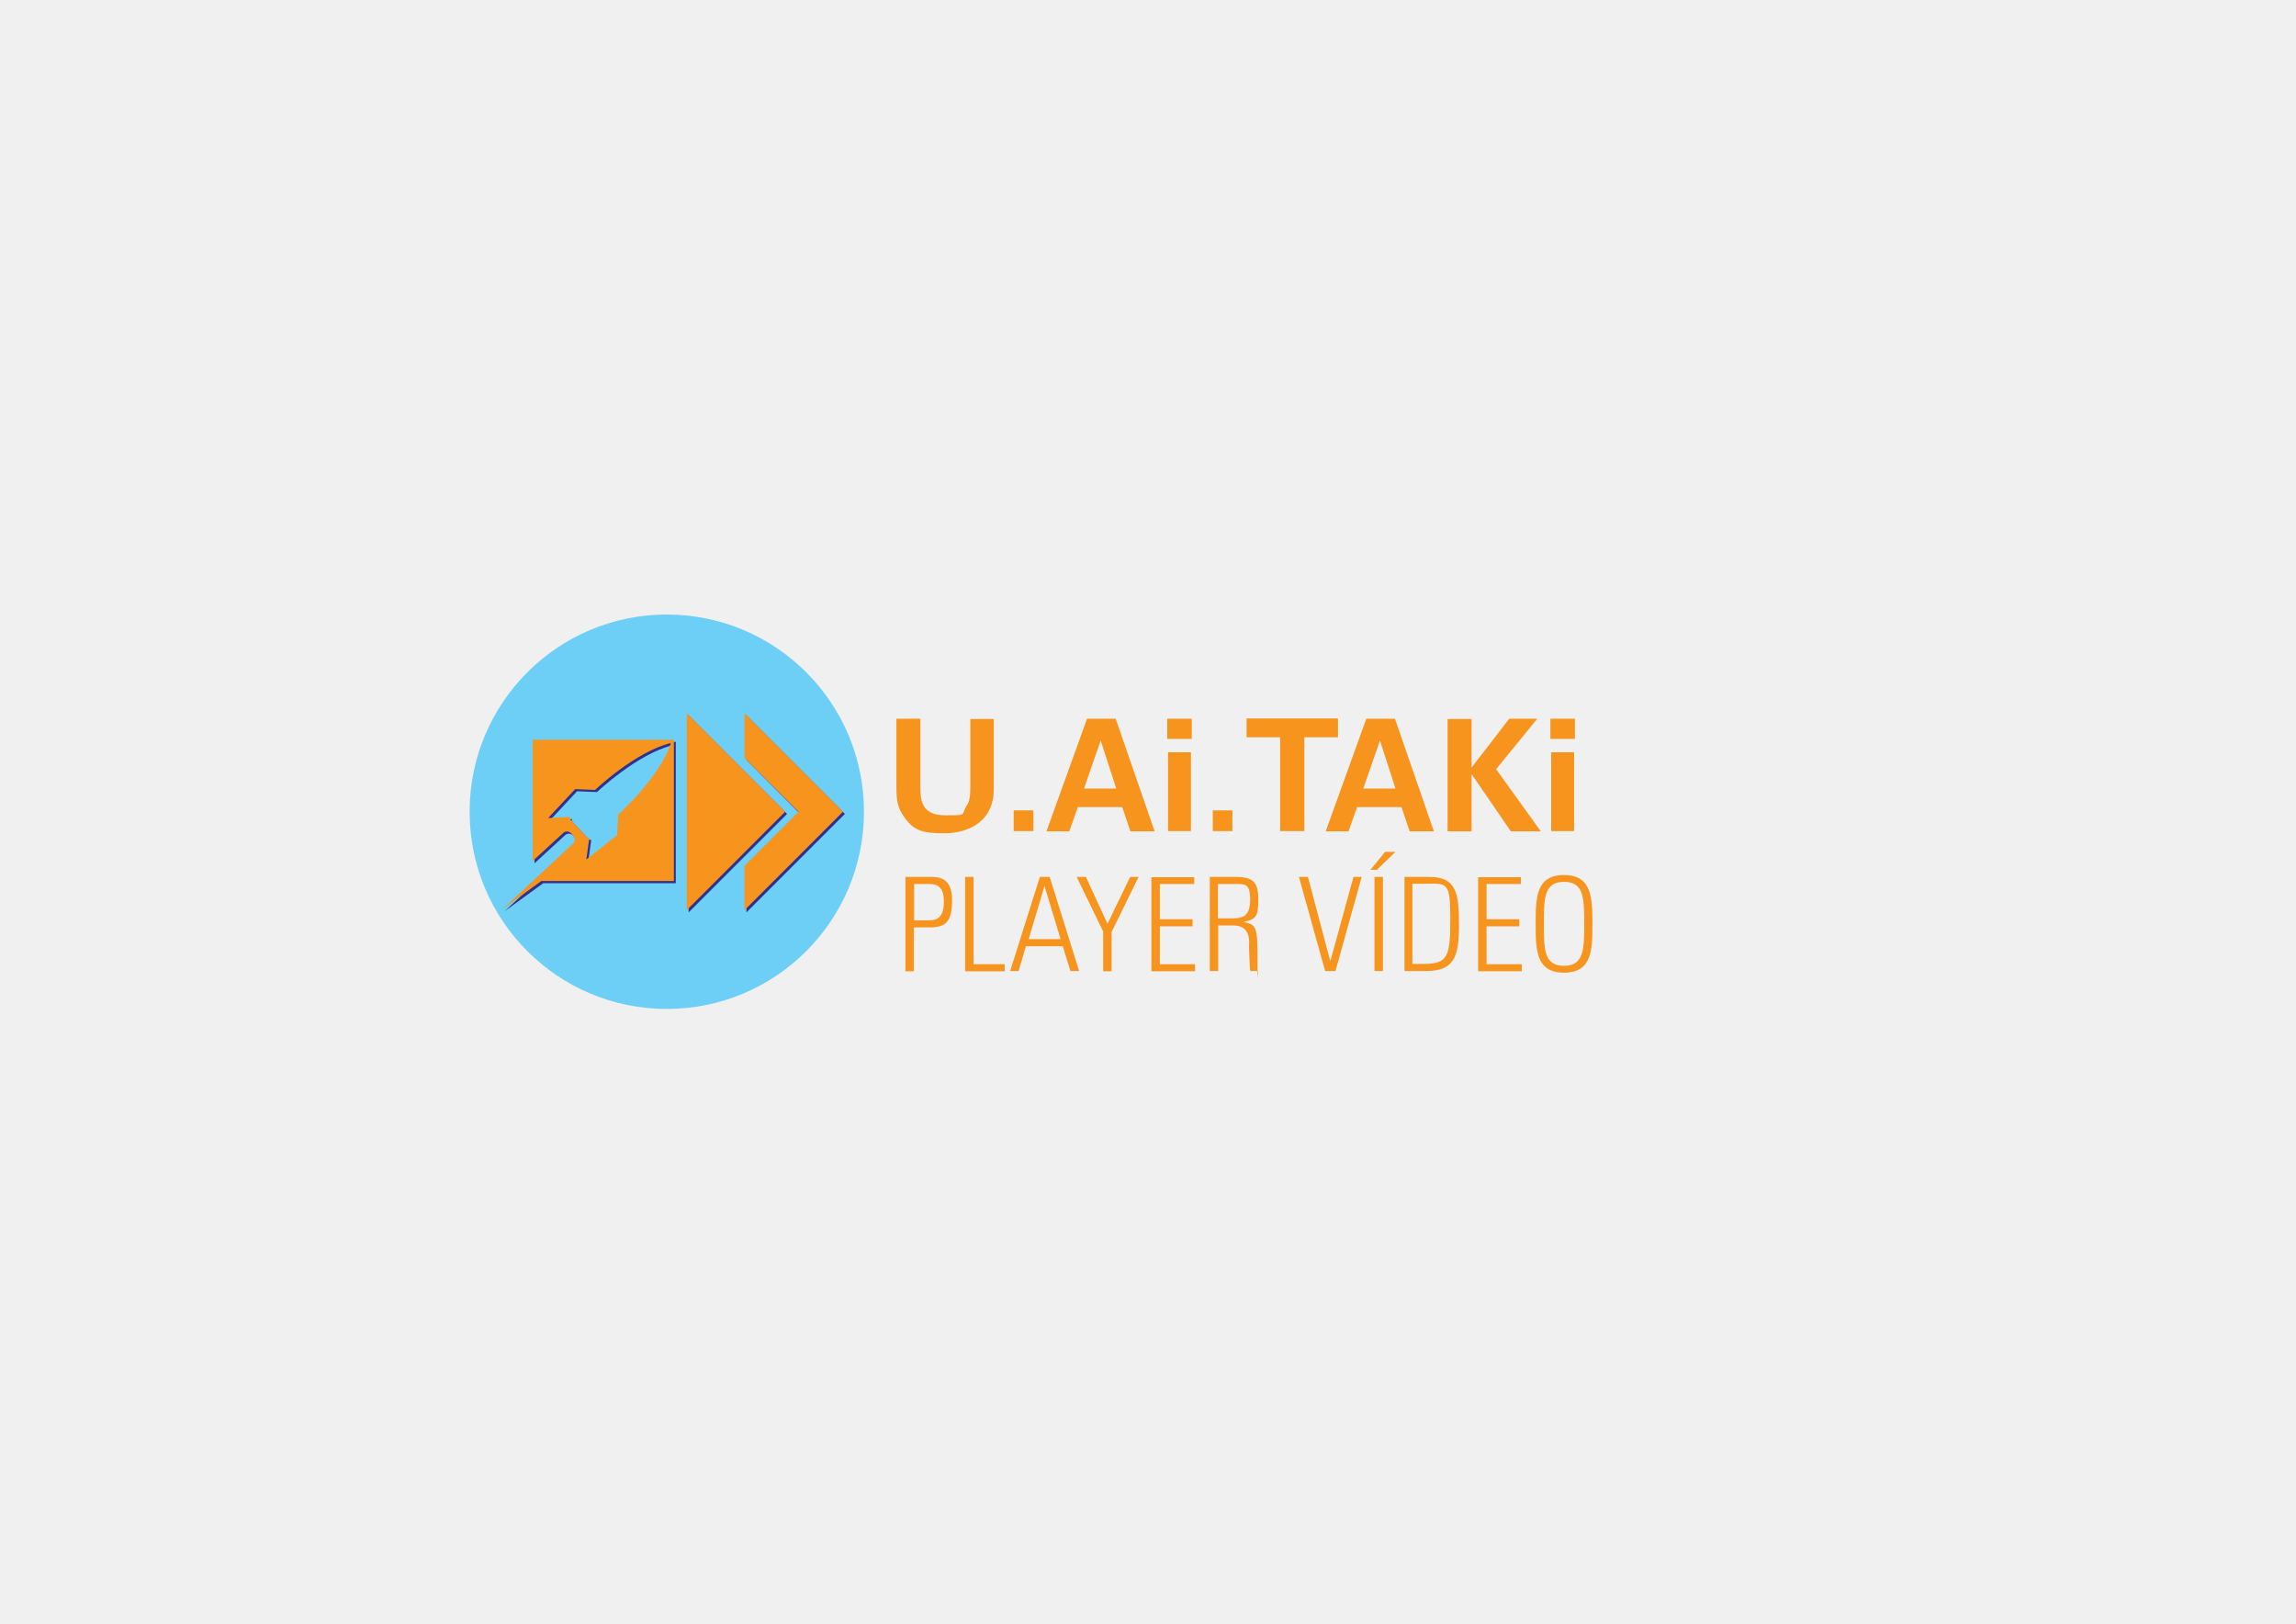
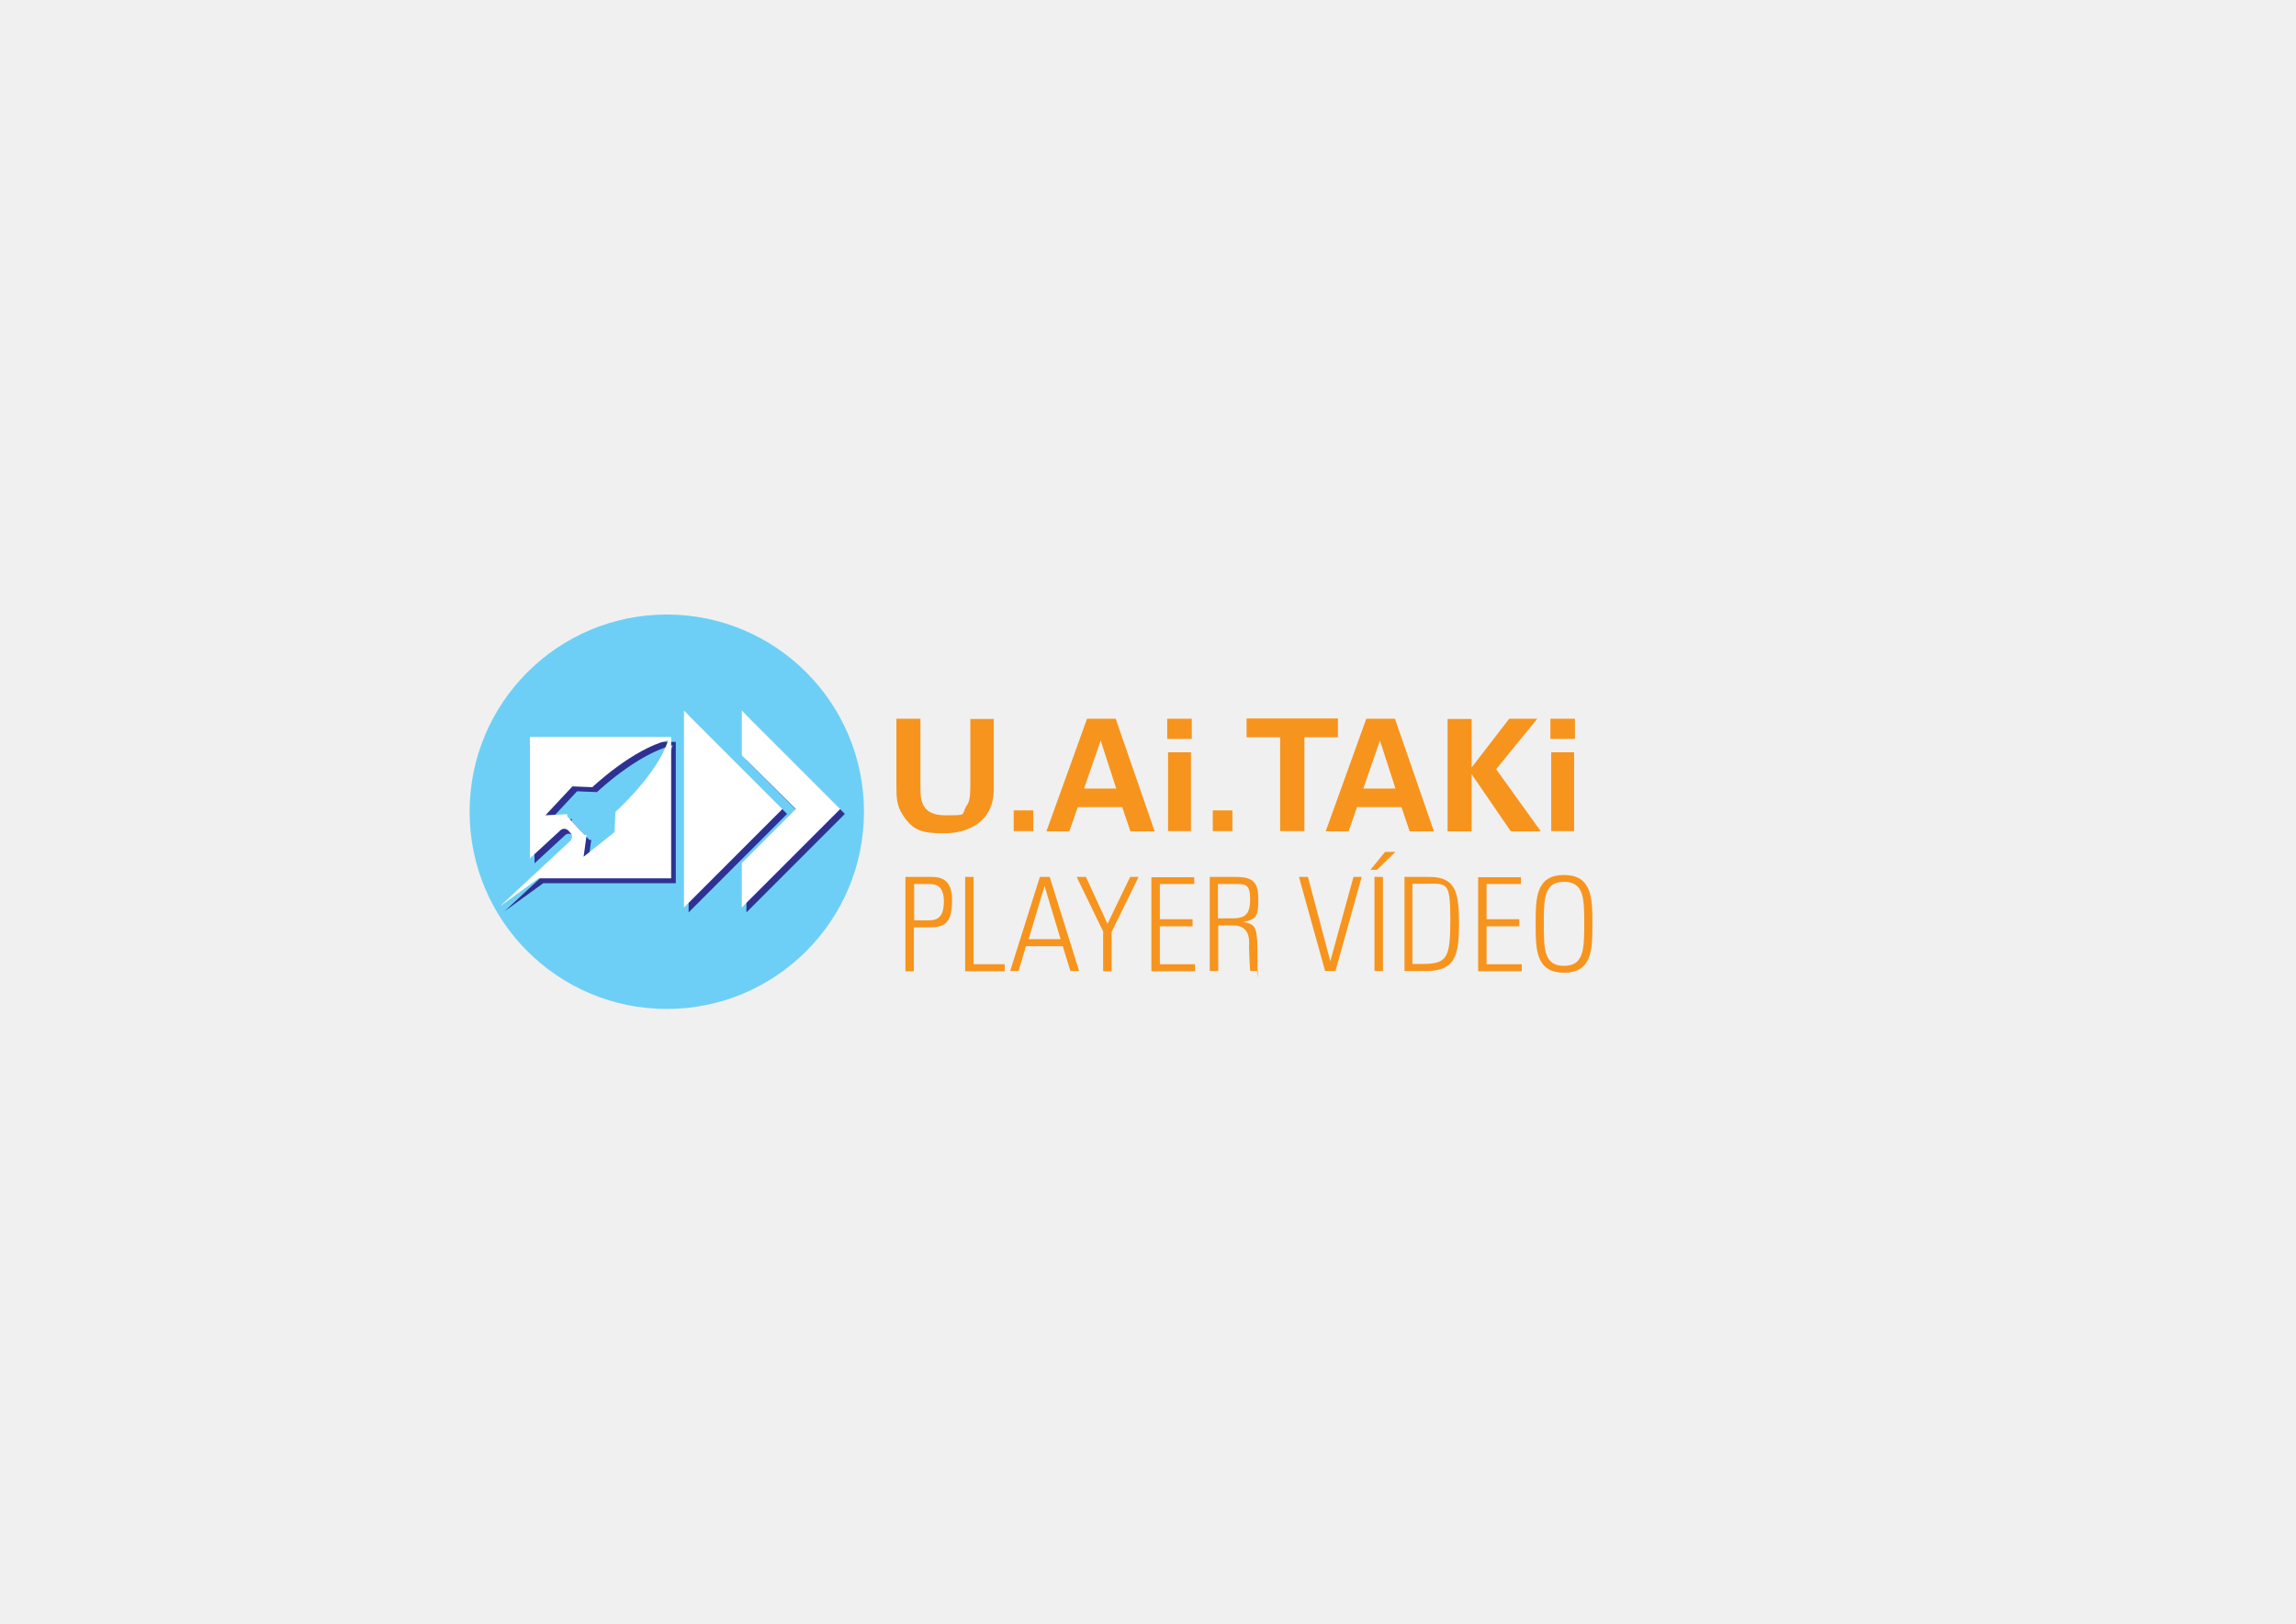
<svg xmlns="http://www.w3.org/2000/svg" id="Layer_1" version="1.1" viewBox="0 0 841.9 595.3">
  <defs>
    <style>
      .st0 {
+         fill: #fff;
+       }
+ 
+       .st1 {
        fill: #f7941d;
      }

-       .st1 {
+       .st2 {
        fill: #6dcff6;
      }

-       .st2 {
+       .st3 {
        fill: #2e3192;
      }
    </style>
  </defs>
  <g>
-     <path class="st0" d="M337.5,263.6v25.1c0,4.5.3,10.2,9,10.2s5.7,0,8-3.6c.9-1.3,1.3-2.9,1.3-7v-24.7h8.6v25.7c0,12.3-9.8,16.2-18.1,16.2s-11.6-.9-15.5-7.1c-2-3.1-2.1-6.3-2.1-10.2v-24.7h8.8Z" />
-     <path class="st0" d="M371.7,297.1h7.2v7.6h-7.2v-7.6Z" />
-     <path class="st0" d="M409.1,263.5l14.3,41.3h-8.9l-3-8.9h-16.3l-3.1,8.9h-8.4l14.9-41.3h10.5ZM409.3,289.1l-5.7-17.6-6.1,17.6h11.8Z" />
-     <path class="st0" d="M428,263.5h9v7.4h-9v-7.4ZM428.3,275.8h8.4v28.9h-8.4v-28.9Z" />
-     <path class="st0" d="M444.7,297.1h7.2v7.6h-7.2v-7.6Z" />
-     <path class="st0" d="M469.4,270.3h-12.3v-6.9h33.5v6.9h-12.3v34.4h-8.9v-34.4Z" />
-     <path class="st0" d="M511.5,263.5l14.3,41.3h-8.9l-3-8.9h-16.3l-3.1,8.9h-8.4l14.9-41.3h10.5ZM511.7,289.1l-5.7-17.6-6.1,17.6h11.8Z" />
-     <path class="st0" d="M530.8,263.6h8.8v17.8l13.8-17.9h10.3l-15.1,18.5,16.4,22.8h-11l-14.4-21v21h-8.8v-41.2Z" />
-     <path class="st0" d="M568.5,263.5h9v7.4h-9v-7.4ZM568.8,275.8h8.4v28.9h-8.4v-28.9Z" />
+     <path class="st1" d="M337.5,263.6v25.1c0,4.5.3,10.2,9,10.2s5.7,0,8-3.6c.9-1.3,1.3-2.9,1.3-7v-24.7h8.6v25.7c0,12.3-9.8,16.2-18.1,16.2s-11.6-.9-15.5-7.1c-2-3.1-2.1-6.3-2.1-10.2v-24.7h8.8Z" />
+     <path class="st1" d="M371.7,297.1h7.2v7.6h-7.2v-7.6Z" />
+     <path class="st1" d="M409.1,263.5l14.3,41.3h-8.9l-3-8.9h-16.3l-3.1,8.9h-8.4l14.9-41.3h10.5ZM409.3,289.1l-5.7-17.6-6.1,17.6h11.8Z" />
+     <path class="st1" d="M428,263.5h9v7.4h-9v-7.4ZM428.3,275.8h8.4v28.9h-8.4v-28.9Z" />
+     <path class="st1" d="M444.7,297.1h7.2v7.6h-7.2v-7.6Z" />
+     <path class="st1" d="M469.4,270.3h-12.3v-6.9h33.5v6.9h-12.3v34.4h-8.9v-34.4Z" />
+     <path class="st1" d="M511.5,263.5l14.3,41.3h-8.9l-3-8.9h-16.3l-3.1,8.9h-8.4l14.9-41.3h10.5ZM511.7,289.1l-5.7-17.6-6.1,17.6h11.8Z" />
+     <path class="st1" d="M530.8,263.6h8.8v17.8l13.8-17.9h10.3l-15.1,18.5,16.4,22.8h-11l-14.4-21v21h-8.8v-41.2Z" />
+     <path class="st1" d="M568.5,263.5h9v7.4h-9v-7.4ZM568.8,275.8h8.4v28.9h-8.4v-28.9Z" />
  </g>
  <g>
-     <path class="st0" d="M332,321.5h9.5c2.9,0,7.6.4,7.6,8.4s-2.2,10.1-8.2,10.1h-5.8v16.1h-3.1v-34.5ZM335.1,337.4h5.7c3.2,0,5.3-1.5,5.3-6.9s-2.5-6.4-5.3-6.4h-5.6v13.3Z" />
-     <path class="st0" d="M353.9,356v-34.5h3.1v32h11.4v2.6h-14.5Z" />
-     <path class="st0" d="M384.9,321.5l10.8,34.5h-3.2l-2.8-9.1h-13.5l-2.7,9.1h-3.1l10.9-34.5h3.6ZM388.9,344.3l-5.9-19.5h0l-5.8,19.5h11.8Z" />
-     <path class="st0" d="M404.6,341.7l-9.8-20.2h3.4l7.9,17.2,8.3-17.2h3.1l-9.9,20.2v14.4h-3.1v-14.4Z" />
-     <path class="st0" d="M437.9,321.5v2.6h-12.6v12.9h12v2.6h-12v13.9h12.9v2.6h-16v-34.5h15.6Z" />
-     <path class="st0" d="M446.7,339.3v16.7h-3.1v-34.5h9.5c6.7,0,8.3,2.2,8.3,8.3s-.7,7.2-5.4,8.2h0c4.8,1.1,5.1,1.7,5.1,14s.2,2.7.3,4h-2.9c-.3-1-.4-6.7-.5-8.6,0-1.5,1-8.1-5.7-8.1h-5.8ZM446.7,336.7h5c4.6,0,6.7-1.2,6.7-7s-1.9-5.6-5.5-5.6h-6.3v12.6Z" />
-     <path class="st0" d="M496.3,321.5h3l-9.6,34.5h-3.8l-9.6-34.5h3.3l8.2,30.9h0l8.5-30.9Z" />
-     <path class="st0" d="M507.9,312.3h3.8l-6.8,6.6h-2.4l5.4-6.6ZM507.1,321.5v34.5h-3.1v-34.5h3.1Z" />
-     <path class="st0" d="M515,321.5h9.1c9.7,0,10.9,5.6,10.9,17.4s-1.7,17.1-12.1,17.1h-7.9v-34.5ZM518,353.4h3.7c9.2,0,10.1-2.5,10.1-16.6s-1.3-12.8-9.9-12.8h-4v29.4Z" />
-     <path class="st0" d="M557.7,321.5v2.6h-12.6v12.9h12v2.6h-12v13.9h12.9v2.6h-16v-34.5h15.6Z" />
-     <path class="st0" d="M573.5,320.8c10.3,0,10.4,8.6,10.4,17.9s0,17.9-10.4,17.9-10.4-8.6-10.4-17.9,0-17.9,10.4-17.9ZM573.5,354.1c7.3,0,7.4-6.2,7.4-15.4s0-15.4-7.4-15.4-7.4,6.2-7.4,15.4,0,15.4,7.4,15.4Z" />
+     <path class="st1" d="M332,321.5h9.5c2.9,0,7.6.4,7.6,8.4s-2.2,10.1-8.2,10.1h-5.8v16.1h-3.1v-34.5ZM335.1,337.4h5.7c3.2,0,5.3-1.5,5.3-6.9s-2.5-6.4-5.3-6.4h-5.6v13.3Z" />
+     <path class="st1" d="M353.9,356v-34.5h3.1v32h11.4v2.6h-14.5Z" />
+     <path class="st1" d="M384.9,321.5l10.8,34.5h-3.2l-2.8-9.1h-13.5l-2.7,9.1h-3.1l10.9-34.5h3.6ZM388.9,344.3l-5.9-19.5h0l-5.8,19.5h11.8Z" />
+     <path class="st1" d="M404.6,341.7l-9.8-20.2h3.4l7.9,17.2,8.3-17.2h3.1l-9.9,20.2v14.4h-3.1v-14.4Z" />
+     <path class="st1" d="M437.9,321.5v2.6h-12.6v12.9h12v2.6h-12v13.9h12.9v2.6h-16v-34.5h15.6Z" />
+     <path class="st1" d="M446.7,339.3v16.7h-3.1v-34.5h9.5c6.7,0,8.3,2.2,8.3,8.3s-.7,7.2-5.4,8.2h0c4.8,1.1,5.1,1.7,5.1,14s.2,2.7.3,4h-2.9c-.3-1-.4-6.7-.5-8.6,0-1.5,1-8.1-5.7-8.1h-5.8ZM446.7,336.7h5c4.6,0,6.7-1.2,6.7-7s-1.9-5.6-5.5-5.6h-6.3v12.6Z" />
+     <path class="st1" d="M496.3,321.5h3l-9.6,34.5h-3.8l-9.6-34.5h3.3l8.2,30.9h0l8.5-30.9Z" />
+     <path class="st1" d="M507.9,312.3h3.8l-6.8,6.6h-2.4l5.4-6.6ZM507.1,321.5v34.5h-3.1v-34.5h3.1Z" />
+     <path class="st1" d="M515,321.5h9.1c9.7,0,10.9,5.6,10.9,17.4s-1.7,17.1-12.1,17.1h-7.9v-34.5ZM518,353.4h3.7c9.2,0,10.1-2.5,10.1-16.6s-1.3-12.8-9.9-12.8h-4v29.4Z" />
+     <path class="st1" d="M557.7,321.5v2.6h-12.6v12.9h12v2.6h-12v13.9h12.9v2.6h-16v-34.5h15.6Z" />
+     <path class="st1" d="M573.5,320.8c10.3,0,10.4,8.6,10.4,17.9s0,17.9-10.4,17.9-10.4-8.6-10.4-17.9,0-17.9,10.4-17.9ZM573.5,354.1c7.3,0,7.4-6.2,7.4-15.4s0-15.4-7.4-15.4-7.4,6.2-7.4,15.4,0,15.4,7.4,15.4Z" />
  </g>
-   <circle class="st1" cx="244.5" cy="297.6" r="72.3" />
+   <circle class="st2" cx="244.5" cy="297.6" r="72.3" />
  <g>
-     <path class="st2" d="M196,272v44.5l11.2-10.3c.8-.8,2.1-.7,2.9.1l.8.9c.8.8.7,2.1-.1,2.9l-25.8,24,14.2-10.3h48.6v-51.8h-51.8ZM227.4,299.5l-.4,7.4-11.3,9,1.1-8h-.7c0,.1-6.5-6.9-6.5-6.9l.2-.7-8.1.4,9.9-10.6,7.3.3s14.7-14,27.8-17.2c-4,12.6-19.4,26.3-19.4,26.3Z" />
-     <polygon class="st2" points="252.5 334.5 252.5 262.3 288.6 298.4 252.5 334.5" />
-     <polygon class="st2" points="273.7 262.3 273.7 278.6 293.4 298.4 273.7 318.2 273.7 334.5 309.8 298.4 273.7 262.3" />
+     <path class="st3" d="M196,272v44.5l11.2-10.3c.8-.8,2.1-.7,2.9.1l.8.9c.8.8.7,2.1-.1,2.9l-25.8,24,14.2-10.3h48.6v-51.8h-51.8ZM227.4,299.5l-.4,7.4-11.3,9,1.1-8h-.7c0,.1-6.5-6.9-6.5-6.9l.2-.7-8.1.4,9.9-10.6,7.3.3s14.7-14,27.8-17.2c-4,12.6-19.4,26.3-19.4,26.3Z" />
+     <polygon class="st3" points="252.5 334.5 252.5 262.3 288.6 298.4 252.5 334.5" />
+     <polygon class="st3" points="273.7 262.3 273.7 278.6 293.4 298.4 273.7 318.2 273.7 334.5 309.8 298.4 273.7 262.3" />
  </g>
  <g>
-     <path class="st0" d="M195.3,271.2v44.5l11.2-10.3c.8-.8,2.1-.7,2.9.1l.8.9c.8.8.7,2.1-.1,2.9l-25.8,24,14.2-10.3h48.6v-51.8h-51.8ZM226.7,298.7l-.4,7.4-11.3,9,1.1-8h-.7c0,.1-6.5-6.9-6.5-6.9l.2-.7-8.1.4,9.9-10.6,7.3.3s14.7-14,27.8-17.2c-4,12.6-19.4,26.3-19.4,26.3Z" />
-     <polygon class="st0" points="251.8 333.7 251.8 261.5 287.9 297.6 251.8 333.7" />
-     <polygon class="st0" points="273 261.5 273 277.9 292.8 297.6 273 317.4 273 333.7 309.1 297.6 273 261.5" />
+     <path class="st0" d="M194.3,270.2v44.5l11.2-10.3c.8-.8,2.1-.7,2.9.1l.8.9c.8.8.7,2.1-.1,2.9l-25.8,24,14.2-10.3h48.6v-51.8h-51.8ZM225.7,297.7l-.4,7.4-11.3,9,1.1-8h-.7c0,.1-6.5-6.9-6.5-6.9l.2-.7-8.1.4,9.9-10.6,7.3.3s14.7-14,27.8-17.2c-4,12.6-19.4,26.3-19.4,26.3Z" />
+     <polygon class="st0" points="250.8 332.7 250.8 260.5 286.9 296.6 250.8 332.7" />
+     <polygon class="st0" points="272 260.5 272 276.9 291.8 296.6 272 316.4 272 332.7 308.1 296.6 272 260.5" />
  </g>
</svg>
